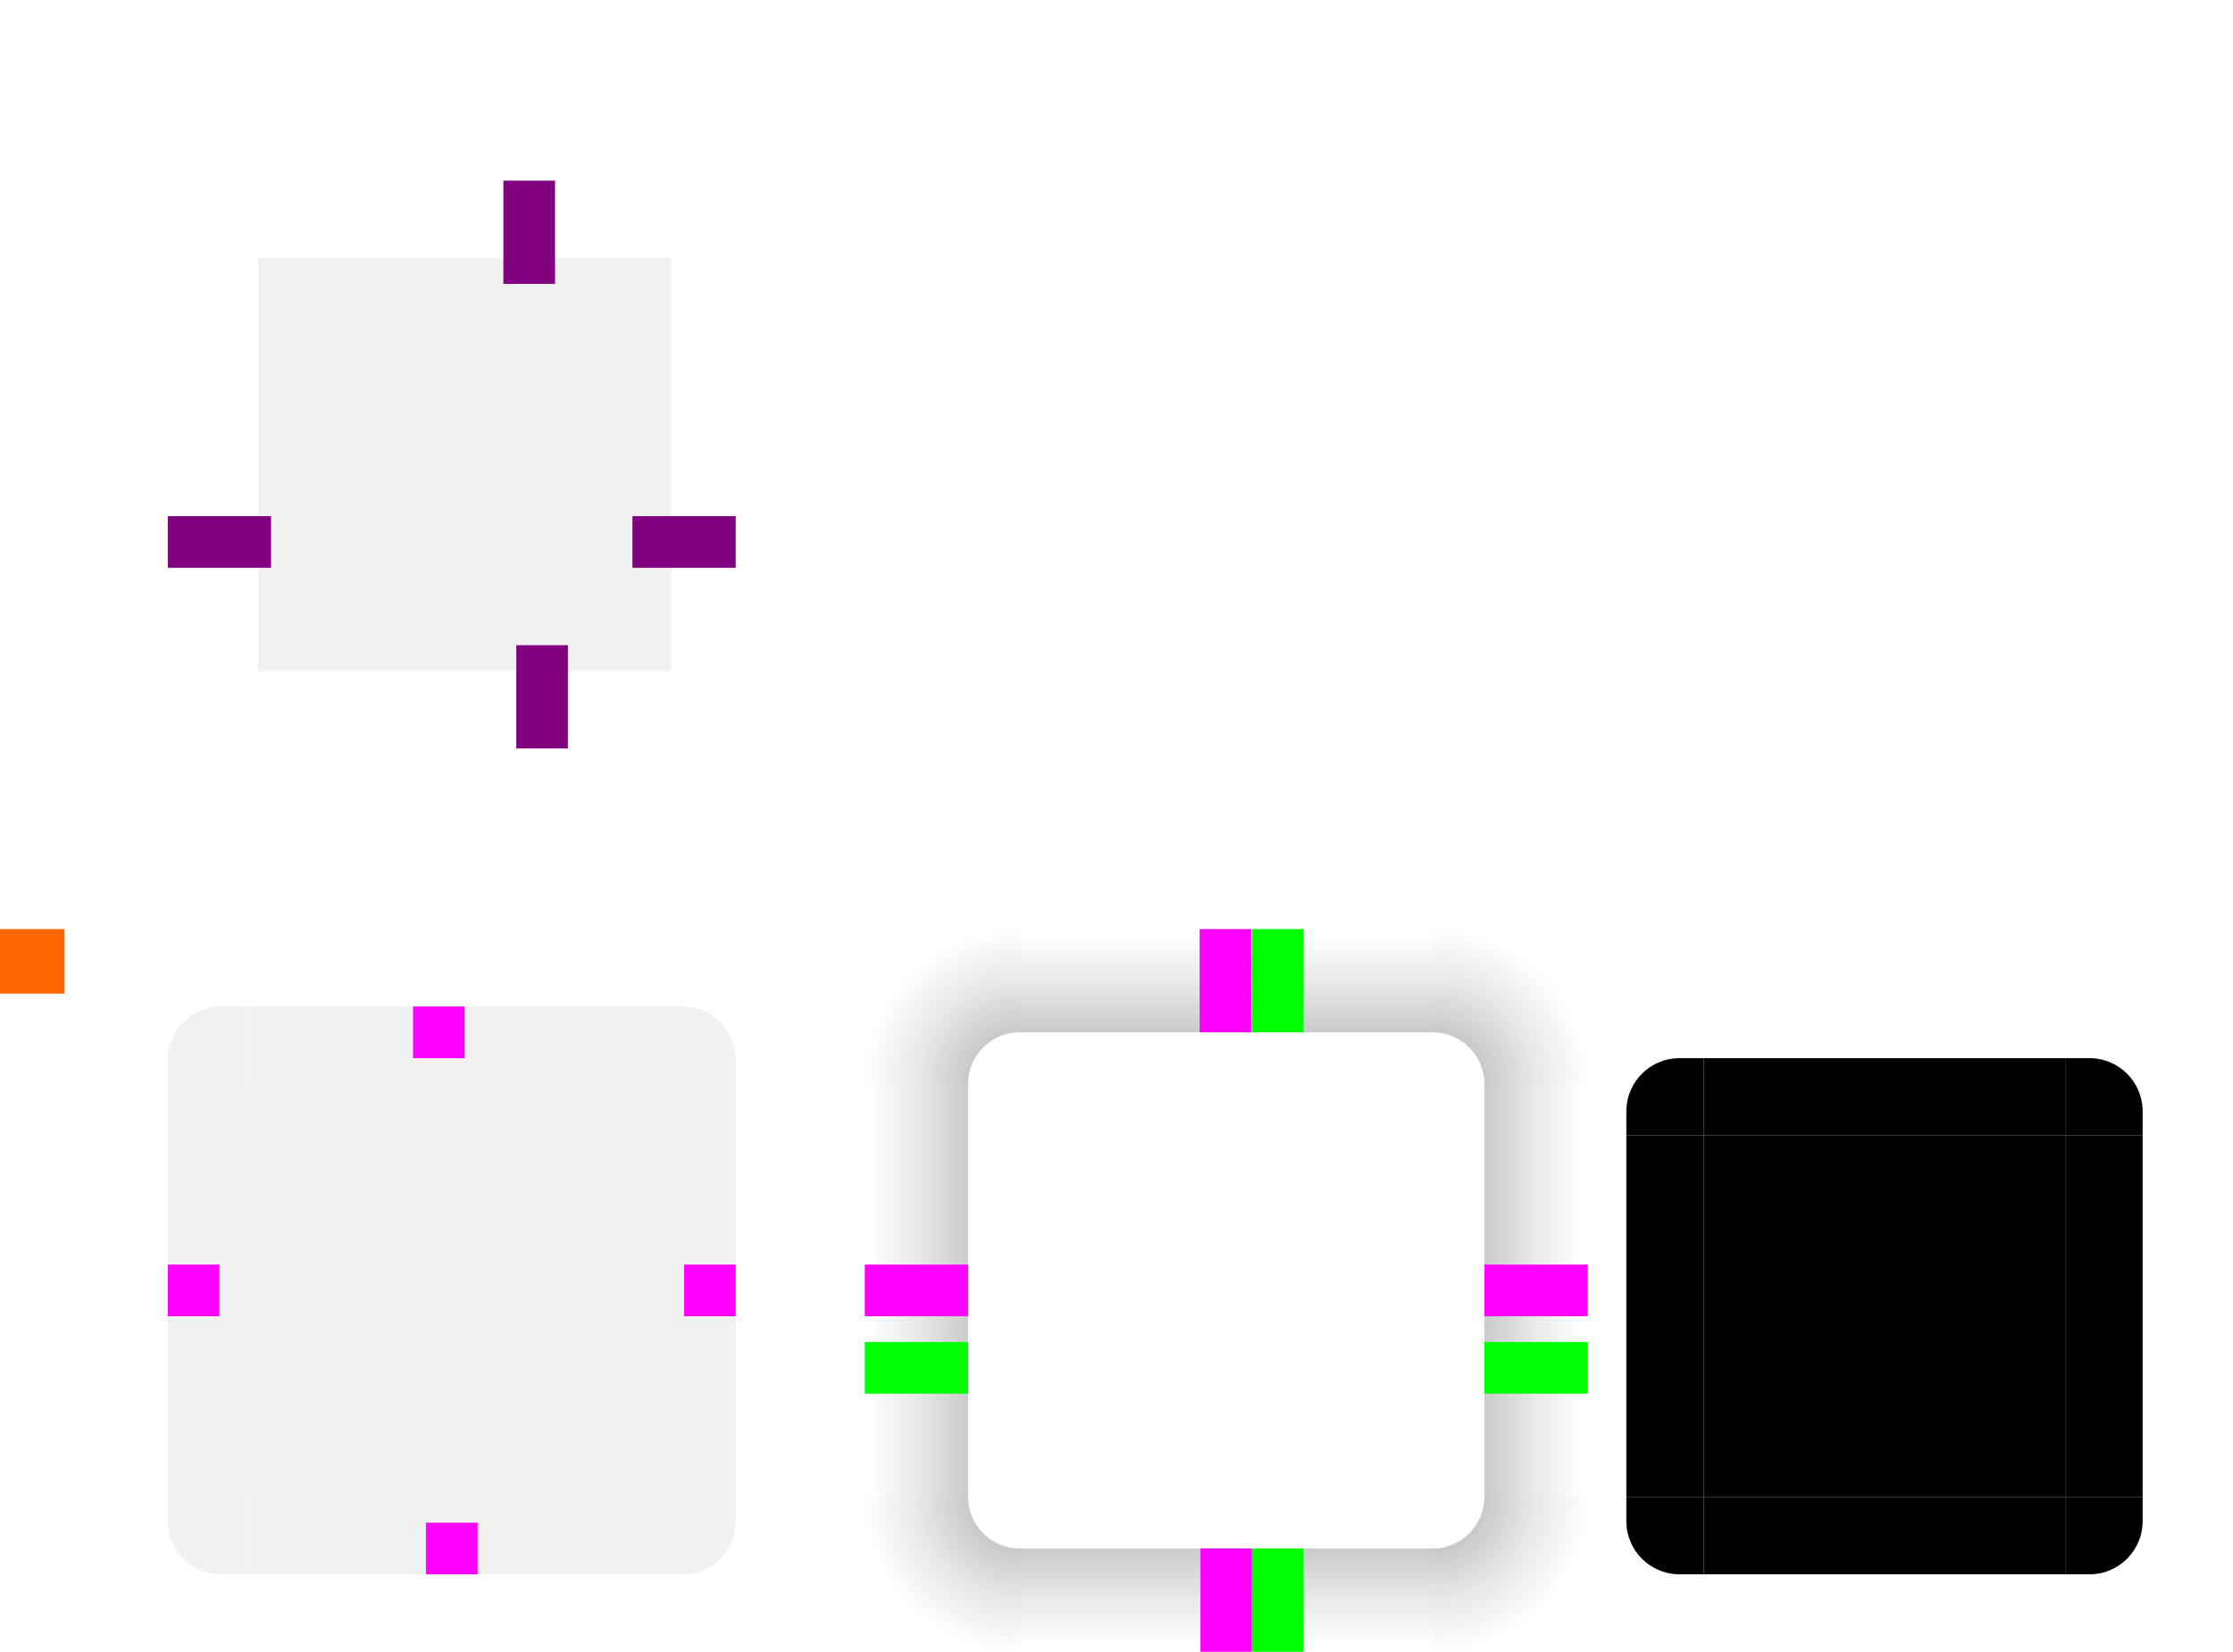
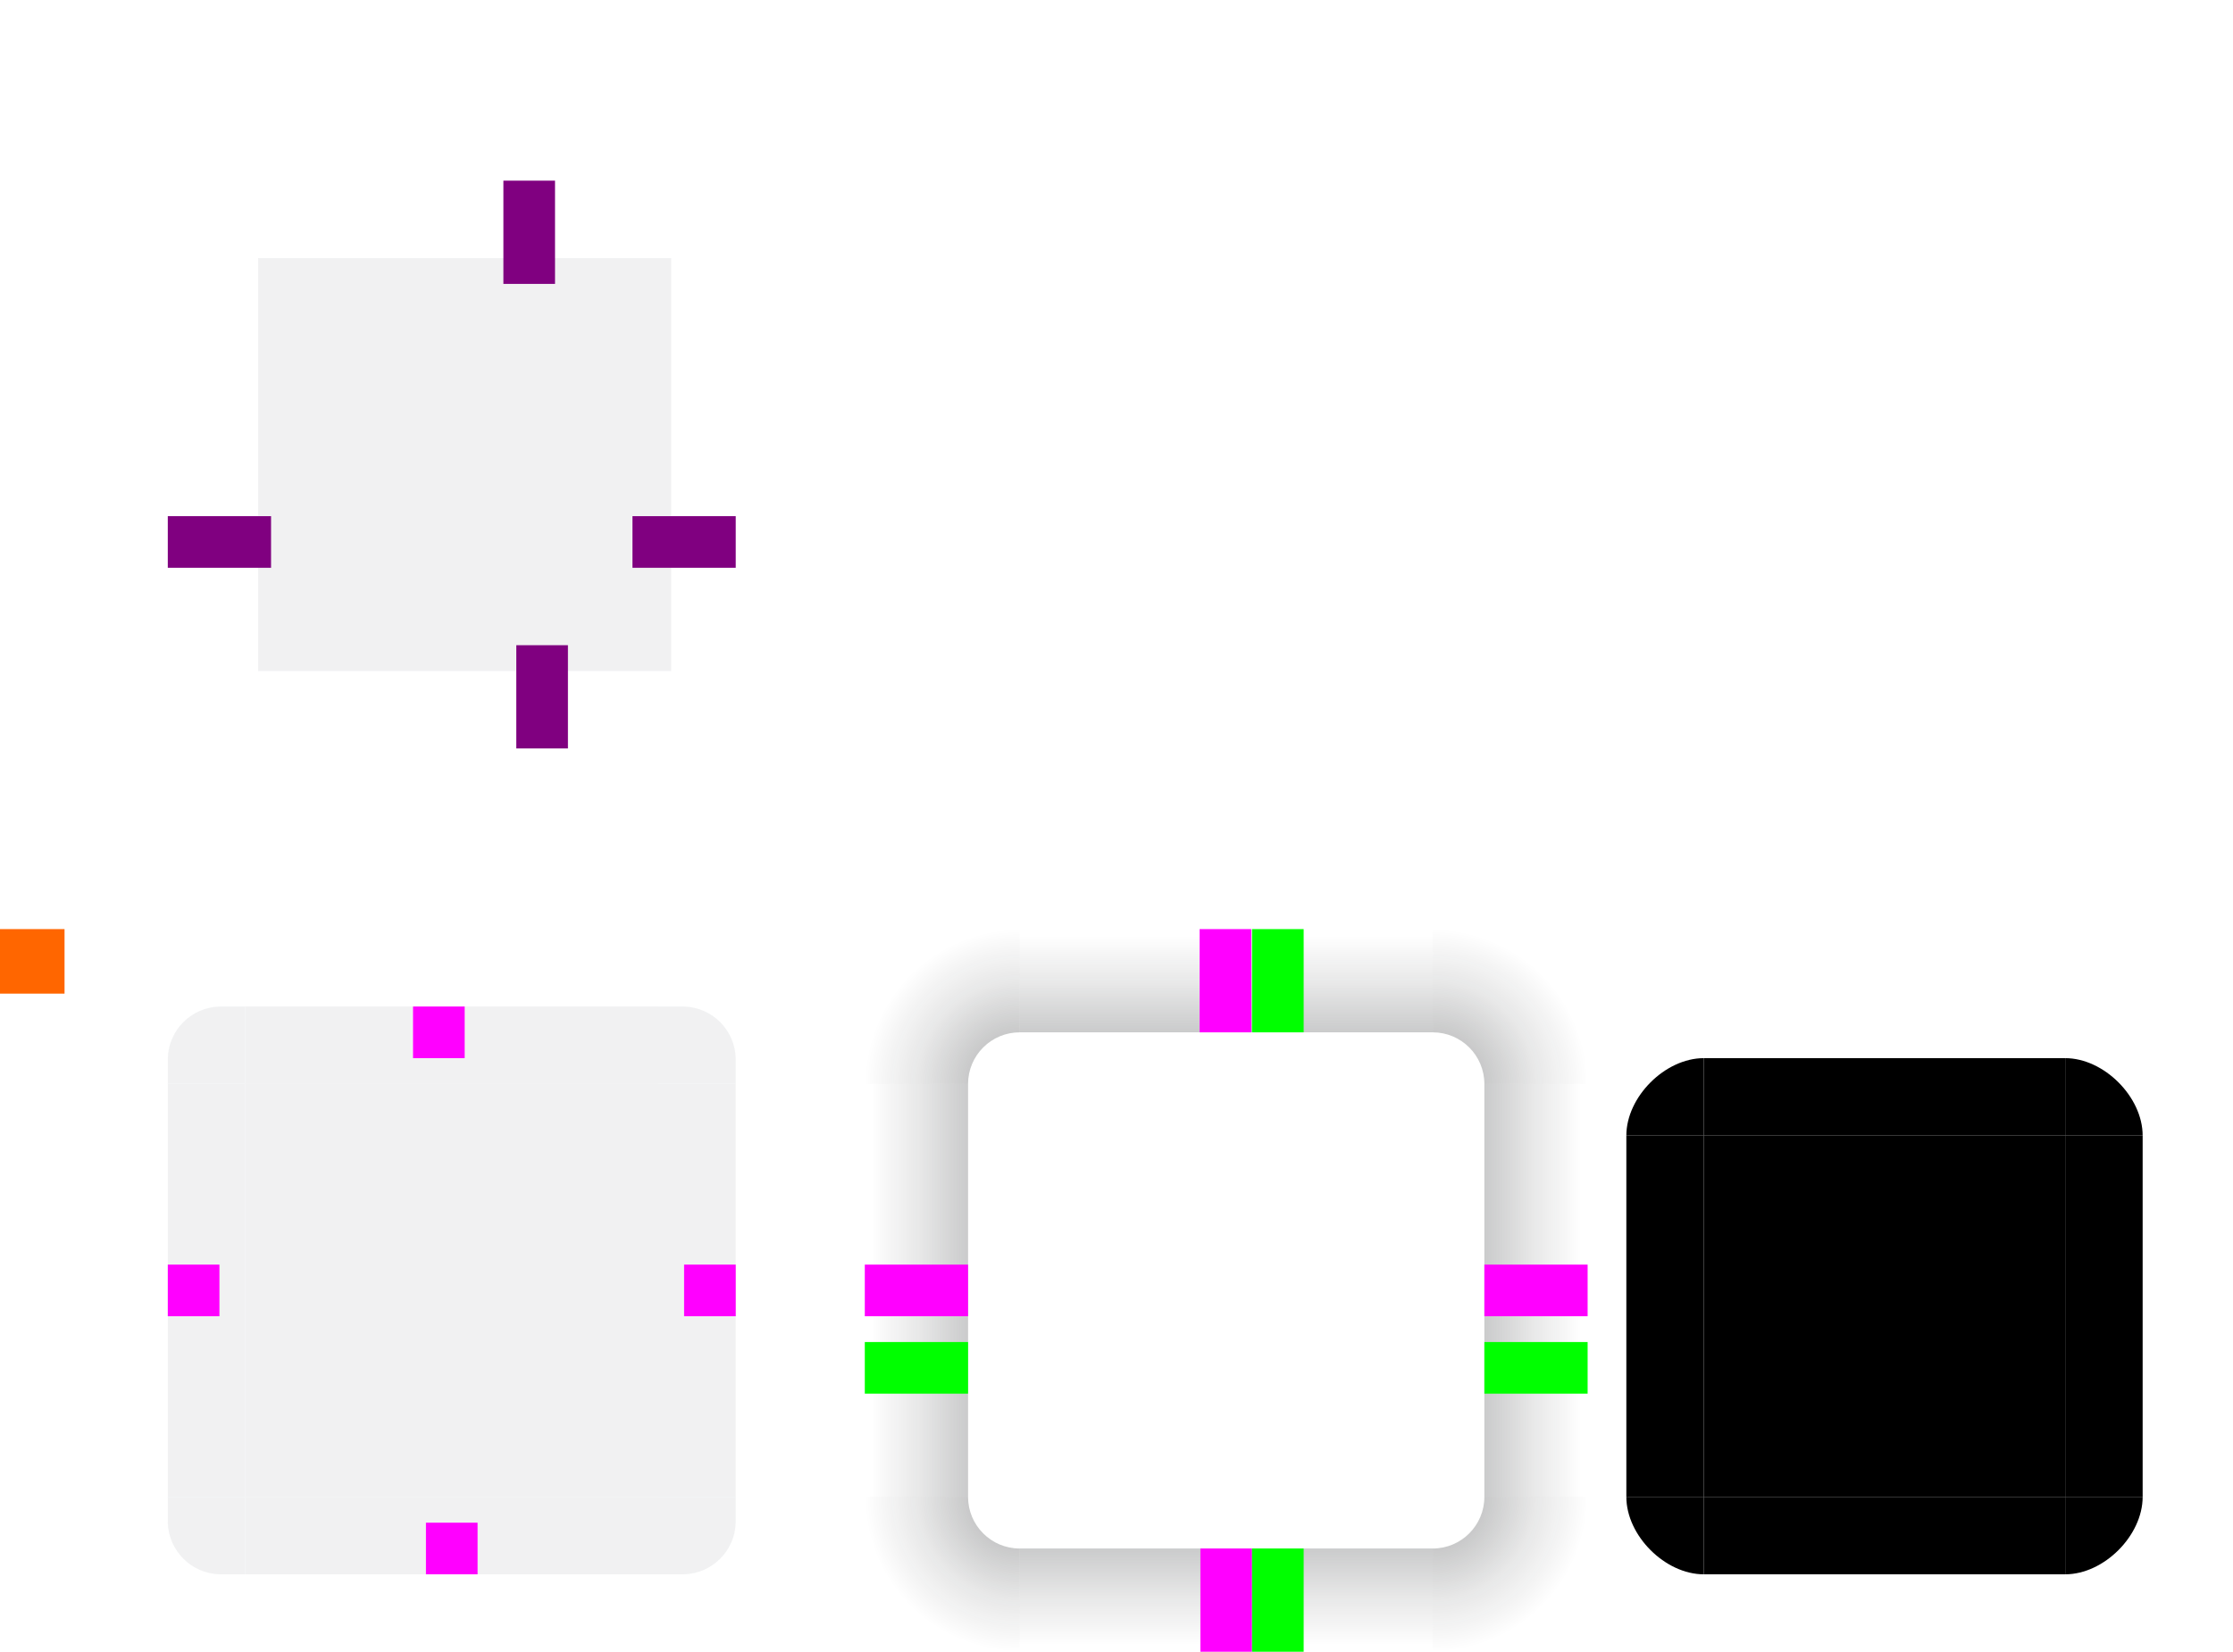
<svg xmlns="http://www.w3.org/2000/svg" xmlns:xlink="http://www.w3.org/1999/xlink" width="173" height="128" viewBox="0 0 173 128" id="svg2" version="1.1">
  <style type="text/css" id="current-color-scheme">
      .ColorScheme-Text {
        color:#31363b;
        stop-color:#31363b;
      }
      .ColorScheme-Background {
        color:#eff0f1;
        stop-color:#eff0f1;
      }
      .ColorScheme-Highlight {
        color:#3daee9;
        stop-color:#3daee9;
      }
      .ColorScheme-ViewText {
        color:#31363b;
        stop-color:#31363b;
      }
      .ColorScheme-ViewBackground {
        color:#fcfcfc;
        stop-color:#fcfcfc;
      }
      .ColorScheme-ViewHover {
        color:#93cee9;
        stop-color:#93cee9;
      }
      .ColorScheme-ViewFocus{
        color:#3daee9;
        stop-color:#3daee9;
      }
      .ColorScheme-ButtonText {
        color:#31363b;
        stop-color:#31363b;
      }
      .ColorScheme-ButtonBackground {
        color:#eff0f1;
        stop-color:#eff0f1;
      }
      .ColorScheme-ButtonHover {
        color:#93cee9;
        stop-color:#93cee9;
      }
      .ColorScheme-ButtonFocus{
        color:#3daee9;
        stop-color:#3daee9;
      }
      </style>
  <defs id="defs4">
    <style type="text/css" id="style22">
      .ColorScheme-Text {
        color:#31363b;
      }
      .ColorScheme-Background {
        color:#eff0f1;
      }
      .ColorScheme-Highlight {
        color:#3daee9;
      }
      .ColorScheme-ViewText {
        color:#31363b;
      }
      .ColorScheme-ViewBackground {
        color:#fcfcfc;
      }
      .ColorScheme-ViewHover {
        color:#93cee9;
      }
      .ColorScheme-ViewFocus{
        color:#3daee9;
      }
      .ColorScheme-ButtonText {
        color:#31363b;
      }
      .ColorScheme-ButtonBackground {
        color:#eff0f1;
      }
      .ColorScheme-ButtonHover {
        color:#93cee9;
      }
      .ColorScheme-ButtonFocus{
        color:#3daee9;
      }
      </style>
    <style id="current-color-scheme-2" type="text/css">
      .ColorScheme-Text {
        color:#7B7C7E;
      }
      .ColorScheme-Background{
        color:#EFF0F1;
      }
      .ColorScheme-Highlight{
        color:#3DAEE6;
      }
      .ColorScheme-ViewText {
        color:#7B7C7E;
      }
      .ColorScheme-ViewBackground{
        color:#FCFCFC;
      }
      .ColorScheme-ViewHover {
        color:#3DAEE6;
      }
      .ColorScheme-ViewFocus{
        color:#1E92FF;
      }
      .ColorScheme-ButtonText {
        color:#7B7C7E;
      }
      .ColorScheme-ButtonBackground{
        color:#EFF0F1;
      }
      .ColorScheme-ButtonHover {
        color:#3DAEE6;
      }
      .ColorScheme-ButtonFocus{
        color:#1E92FF;
      }
</style>
    <linearGradient id="linearGradient3828-0">
      <stop id="stop3830-7" offset="0" style="stop-color:#232629;stop-opacity:0.239" />
      <stop style="stop-color:#1a1c1e;stop-opacity:0.239" offset="0.33" id="stop3836-9" />
      <stop style="stop-color:#111314;stop-opacity:0.098" offset="0.66" id="stop3832-0" />
      <stop id="stop3834-0" offset="1" style="stop-color:#000000;stop-opacity:0;" />
    </linearGradient>
    <linearGradient xlink:href="#linearGradient3809-3" id="linearGradient1030" gradientUnits="userSpaceOnUse" gradientTransform="translate(-998.3621,-158)" x1="65" y1="233" x2="65" y2="225.513" />
    <linearGradient id="linearGradient3809-3">
      <stop id="stop3811-1" offset="0" style="stop-color:#232629;stop-opacity:0.239;" />
      <stop style="stop-color:#111314;stop-opacity:0.098;" offset="0.5" id="stop3817-3" />
      <stop id="stop3815-2" offset="1" style="stop-color:#000000;stop-opacity:0;" />
    </linearGradient>
    <radialGradient xlink:href="#linearGradient3828-0" id="radialGradient1024" gradientUnits="userSpaceOnUse" gradientTransform="matrix(0,2,2,0,-397,848.3621)" cx="50" cy="238" fx="50" fy="238" r="6" />
    <linearGradient xlink:href="#linearGradient3809-3" id="linearGradient1022" gradientUnits="userSpaceOnUse" gradientTransform="translate(29,-1185.362)" x1="65" y1="233" x2="65" y2="225.513" />
    <radialGradient xlink:href="#linearGradient3828-0" id="radialGradient1032" gradientUnits="userSpaceOnUse" gradientTransform="matrix(0,2,-2,0,587,848.3621)" cx="50" cy="238" fx="50" fy="238" r="6" />
    <linearGradient xlink:href="#linearGradient3809-3" id="linearGradient1020" gradientUnits="userSpaceOnUse" gradientTransform="translate(-998.3621,-348)" x1="65" y1="233" x2="65" y2="225.513" />
    <radialGradient xlink:href="#linearGradient3828-0" id="radialGradient1026" gradientUnits="userSpaceOnUse" gradientTransform="matrix(0,-2,-2,0,587,1016.362)" cx="50" cy="238" fx="50" fy="238" r="6" />
    <linearGradient xlink:href="#linearGradient3809-3" id="linearGradient1018" gradientUnits="userSpaceOnUse" gradientTransform="translate(29.00001,679.3622)" x1="65" y1="233" x2="65" y2="225.513" />
    <radialGradient xlink:href="#linearGradient3828-0" id="radialGradient1028" gradientUnits="userSpaceOnUse" gradientTransform="matrix(0,-2,2,0,-397,1016.362)" cx="50" cy="238" fx="50" fy="238" r="6" />
  </defs>
  <g id="layer1" transform="translate(0,-832.3622)">
    <rect style="opacity:0.90;fill:currentColor;fill-opacity:1;stroke:none" id="thick-center" width="32" height="32" x="20" y="852.362" class="ColorScheme-Background" />
    <rect style="fill:url(#linearGradient1020);fill-opacity:1;stroke:none;stroke-width:2.219" id="shadow-right" width="32" height="8" x="-948.362" y="-123" transform="matrix(0,-1,-1,0,0,0)" />
    <rect y="-960.362" x="79" height="8" width="32" id="shadow-bottom" style="fill:url(#linearGradient1022);fill-opacity:1;stroke:none;stroke-width:1.05" transform="scale(1,-1)" />
    <path style="fill:url(#radialGradient1024);fill-opacity:1;stroke:none" d="m 67,960.362 v -12 H 75 c 0,2.209 1.791,4 4,4 v 8 z" id="shadow-bottomleft" />
    <path id="shadow-bottomright" d="m 123,960.362 v -12 h -8 c 0,2.209 -1.791,4 -4,4 v 8 z" style="fill:url(#radialGradient1032);fill-opacity:1;stroke:none" />
    <rect y="67" x="-948.362" height="8" width="32" id="shadow-left" style="fill:url(#linearGradient1030);fill-opacity:1;stroke:none;stroke-width:2.219" transform="rotate(-90)" />
    <rect style="fill:url(#linearGradient1018);fill-opacity:1;stroke:none;stroke-width:1.05" id="shadow-top" width="32" height="8" x="79" y="904.362" />
    <rect style="opacity:1;fill:#ff6600;fill-opacity:1;stroke:none" id="hint-tile-center" width="5" height="5" x="0" y="904.362" />
    <g id="top">
      <rect y="-51" x="-916.362" height="32" width="6" id="rect4152" style="opacity:0.90;fill:currentColor;fill-opacity:1;stroke:none" transform="matrix(0,-1,-1,0,0,0)" class="ColorScheme-Background" />
    </g>
    <g id="bottom">
      <rect transform="rotate(90)" style="opacity:0.90;fill:currentColor;fill-opacity:1;stroke:none" id="rect4148" width="6" height="32" x="948.362" y="-51" class="ColorScheme-Background" />
    </g>
    <g id="left">
      <rect transform="scale(-1,1)" style="opacity:0.90;fill:currentColor;fill-opacity:1;stroke:none" id="rect4144" width="6" height="32" x="-19" y="916.362" class="ColorScheme-Background" />
    </g>
    <g id="right">
      <rect y="916.362" x="51" height="32" width="6" id="rect4140" style="opacity:0.90;fill:currentColor;fill-opacity:1;stroke:none" class="ColorScheme-Background" />
    </g>
    <g id="center">
      <rect y="916.362" x="19" height="32" width="32" id="rect4401" style="opacity:1;fill:none;fill-opacity:1;stroke:none" />
      <rect style="opacity:0.90;fill:currentColor;fill-opacity:1;stroke:none" id="rect4138" width="32" height="32" x="19" y="916.362" class="ColorScheme-Background" />
    </g>
    <rect style="fill:#ff00ff;fill-opacity:1;stroke:none;stroke-width:0.816" id="hint-top-margin" width="4" height="4" x="32" y="910.362" />
    <rect y="950.362" x="33" height="4" width="4" id="hint-bottom-margin" style="fill:#ff00ff;fill-opacity:1;stroke:none;stroke-width:0.816" />
    <rect y="-57" x="930.362" height="4" width="4" id="hint-right-margin" style="fill:#ff00ff;fill-opacity:1;stroke:none;stroke-width:0.816" transform="rotate(90)" />
    <rect style="fill:#ff00ff;fill-opacity:1;stroke:none;stroke-width:0.816" id="hint-left-margin" width="4" height="4" x="930.362" y="-17" transform="rotate(90)" />
    <rect style="fill:#00ff00;fill-opacity:1;stroke:none" id="hint-top-inset" width="4" height="1e-06" x="33" y="904.362" />
    <rect y="954.362" x="33" height="1e-06" width="4" id="hint-bottom-inset" style="fill:#00ff00;fill-opacity:1;stroke:none" />
    <rect y="-63" x="930.362" height="1e-06" width="4" id="hint-right-inset" style="fill:#00ff00;fill-opacity:1;stroke:none" transform="rotate(90)" />
    <rect style="fill:#00ff00;fill-opacity:1;stroke:none" id="hint-left-inset" width="4" height="1e-06" x="930.362" y="-13" transform="rotate(90)" />
-     <text id="text4270" y="134.595" x="195.142" style="font-style:normal;font-variant:normal;font-weight:bold;font-stretch:normal;font-size:14px;line-height:125%;font-family:'Gill Sans';text-align:justify;writing-mode:lr-tb;text-anchor:start;fill:#000000;fill-opacity:1;stroke:none" xml:space="preserve">
-       <tspan y="147.333" x="195.142" id="tspan4272" />
-     </text>
+     <text id="text4270" y="134.595" x="195.142" style="font-style:normal;font-variant:normal;font-weight:bold;font-stretch:normal;font-size:14px;line-height:125%;font-family:'Gill Sans';text-align:justify;writing-mode:lr-tb;text-anchor:start;fill:#000000;fill-opacity:1;stroke:none" xml:space="preserve" />
    <g style="opacity:0.979" transform="matrix(-0.75,0,0,0.75,130.3076,670.8414)" id="g3041" />
    <g id="shadow-center" transform="translate(59.93931,-2.080249e-5)">
      <rect style="opacity:1;fill:none;fill-opacity:1;stroke:none" id="rect4908" width="32" height="32" x="19" y="916.362" />
      <rect y="916.362" x="19" height="32" width="32" id="rect4910" style="opacity:1;fill:none;fill-opacity:1;stroke:none" />
    </g>
    <rect y="904.362" x="92.939" height="8" width="4" id="shadow-hint-top-margin" style="fill:#ff00ff;fill-opacity:1;stroke:none;stroke-width:1.155" />
    <rect style="fill:#ff00ff;fill-opacity:1;stroke:none;stroke-width:1.155" id="shadow-hint-bottom-margin" width="4" height="8" x="93" y="952.362" />
    <rect transform="rotate(90)" style="fill:#ff00ff;fill-opacity:1;stroke:none;stroke-width:1.155" id="shadow-hint-right-margin" width="4" height="8" x="930.362" y="-123" />
    <rect transform="rotate(90)" y="-75" x="930.362" height="8" width="4" id="shadow-hint-left-margin" style="fill:#ff00ff;fill-opacity:1;stroke:none;stroke-width:1.155" />
    <rect y="904.362" x="97" height="8" width="4" id="shadow-hint-top-inset" style="fill:#00ff00;fill-opacity:1;stroke:none;stroke-width:1.155" />
    <rect style="fill:#00ff00;fill-opacity:1;stroke:none;stroke-width:1.155" id="shadow-hint-bottom-inset" width="4" height="8" x="97" y="952.362" />
    <rect transform="rotate(90)" style="fill:#00ff00;fill-opacity:1;stroke:none;stroke-width:1.155" id="shadow-hint-right-inset" width="4" height="8" x="936.362" y="-123" />
    <rect transform="rotate(90)" y="-75" x="936.362" height="8" width="4" id="shadow-hint-left-inset" style="fill:#00ff00;fill-opacity:1;stroke:none;stroke-width:1.155" />
    <rect y="914.362" x="132" height="6" width="28" style="opacity:1;fill:#000000;fill-opacity:1;stroke:none;stroke-width:0.928;stroke-linecap:round;stroke-linejoin:round;stroke-miterlimit:4;stroke-dasharray:none;stroke-dashoffset:0;stroke-opacity:1;paint-order:normal" id="mask-top" />
    <rect y="920.362" x="132" height="28" width="28" style="opacity:1;fill:#000000;fill-opacity:1;stroke:none;stroke-width:2.005;stroke-linecap:round;stroke-linejoin:round;stroke-miterlimit:4;stroke-dasharray:none;stroke-dashoffset:0;stroke-opacity:1;paint-order:normal" id="mask-center" />
    <rect transform="scale(1,-1)" y="-954.362" x="132" height="6" width="28" style="opacity:1;fill:#000000;fill-opacity:1;stroke:none;stroke-width:0.928;stroke-linecap:round;stroke-linejoin:round;stroke-miterlimit:4;stroke-dasharray:none;stroke-dashoffset:0;stroke-opacity:1;paint-order:normal" id="mask-bottom" />
    <rect transform="rotate(90)" y="-132" x="920.362" height="6" width="28" style="opacity:1;fill:#000000;fill-opacity:1;stroke:none;stroke-width:0.928;stroke-linecap:round;stroke-linejoin:round;stroke-miterlimit:4;stroke-dasharray:none;stroke-dashoffset:0;stroke-opacity:1;paint-order:normal" id="mask-left" />
    <rect transform="rotate(90)" y="-166" x="920.362" height="6" width="28" style="opacity:1;fill:#000000;fill-opacity:1;stroke:none;stroke-width:0.928;stroke-linecap:round;stroke-linejoin:round;stroke-miterlimit:4;stroke-dasharray:none;stroke-dashoffset:0;stroke-opacity:1;paint-order:normal" id="mask-right" />
    <path class="ColorScheme-Background" style="opacity:0.90;fill:currentColor;stroke-width:2" d="m 17,910.362 c -2.183,0.067 -3.933,1.817 -4,4 v 2 h 6 v -6 z" id="topleft" />
    <path id="topright" d="m 57,914.362 c -0.067,-2.183 -1.817,-3.933 -4,-4 h -2 v 6 h 6 z" style="opacity:0.90;fill:currentColor;stroke-width:2" class="ColorScheme-Background" />
    <path class="ColorScheme-Background" style="opacity:0.90;fill:currentColor;stroke-width:2" d="m 53,954.362 c 2.183,-0.067 3.933,-1.817 4,-4 v -2 h -6 v 6 z" id="bottomright" />
    <path id="bottomleft" d="m 13,950.362 c 0.067,2.183 1.817,3.933 4,4 h 2 v -6 h -6 z" style="opacity:0.90;fill:currentColor;stroke-width:2" class="ColorScheme-Background" />
    <path style="fill:url(#radialGradient1026);fill-opacity:1;stroke:none;stroke-width:2" d="m 123,904.362 v 12 h -8 c 0,-2.209 -1.791,-4 -4,-4 v -8 z" id="shadow-topright" />
    <path id="shadow-topleft" d="m 67,904.362 v 12 h 8 c 0,-2.209 1.791,-4 4,-4 v -8 z" style="fill:url(#radialGradient1028);fill-opacity:1;stroke:none;stroke-width:2" />
-     <path style="opacity:1;fill:#000000;fill-opacity:1;stroke-width:2" d="m 126,950.362 c 0.067,2.183 1.817,3.933 4,4 h 2 v -6 h -6 z" id="mask-bottomleft" />
-     <path id="mask-bottomright" d="m 162,954.362 c 2.183,-0.067 3.933,-1.817 4,-4 v -2 h -6 v 6 z" style="opacity:1;fill:#000000;fill-opacity:1;stroke-width:2" />
-     <path style="opacity:1;fill:#000000;fill-opacity:1;stroke-width:2" d="m 166,918.362 c -0.067,-2.183 -1.817,-3.933 -4,-4 h -2 v 6 h 6 z" id="mask-topright" />
-     <path id="mask-topleft" d="m 130,914.362 c -2.183,0.067 -3.933,1.817 -4,4 v 2 h 6 v -6 z" style="opacity:1;fill:#000000;fill-opacity:1;stroke-width:2" />
+     <path style="opacity:1;fill:#000000;fill-opacity:1;stroke-width:2" d="m 132,954.362 v -6 h -6 c 0,3 3,6 6,6 z" id="mask-bottomleft" />
+     <path id="mask-bottomright" d="m 166,948.362 h -6 v 6 c 3,4e-5 6,-3 6,-6 z" style="opacity:1;fill:#000000;fill-opacity:1;stroke-width:2" />
+     <path style="opacity:1;fill:#000000;fill-opacity:1;stroke-width:2" d="m 160,914.362 v 6 h 6 c 0,-3 -3,-6 -6,-6 z" id="mask-topright" />
+     <path id="mask-topleft" d="m 126,920.362 h 6 v -6 c -3,4e-5 -6,3 -6,6 z" style="opacity:1;fill:#000000;fill-opacity:1;stroke-width:2" />
    <rect transform="rotate(90)" style="fill:#800080;fill-opacity:1;stroke:none;stroke-width:1.155" id="thick-hint-right-margin" width="4" height="8" x="872.362" y="-57" />
    <rect transform="rotate(90)" y="-21" x="872.362" height="8" width="4" id="thick-hint-left-margin" style="fill:#800080;fill-opacity:1;stroke:none;stroke-width:1.155" />
    <rect y="846.362" x="39" height="8" width="4" id="thick-hint-top-margin" style="fill:#800080;fill-opacity:1;stroke:none;stroke-width:1.155" />
    <rect style="fill:#800080;fill-opacity:1;stroke:none;stroke-width:1.155" id="thick-hint-bottom-margin" width="4" height="8" x="40" y="882.362" />
  </g>
</svg>
